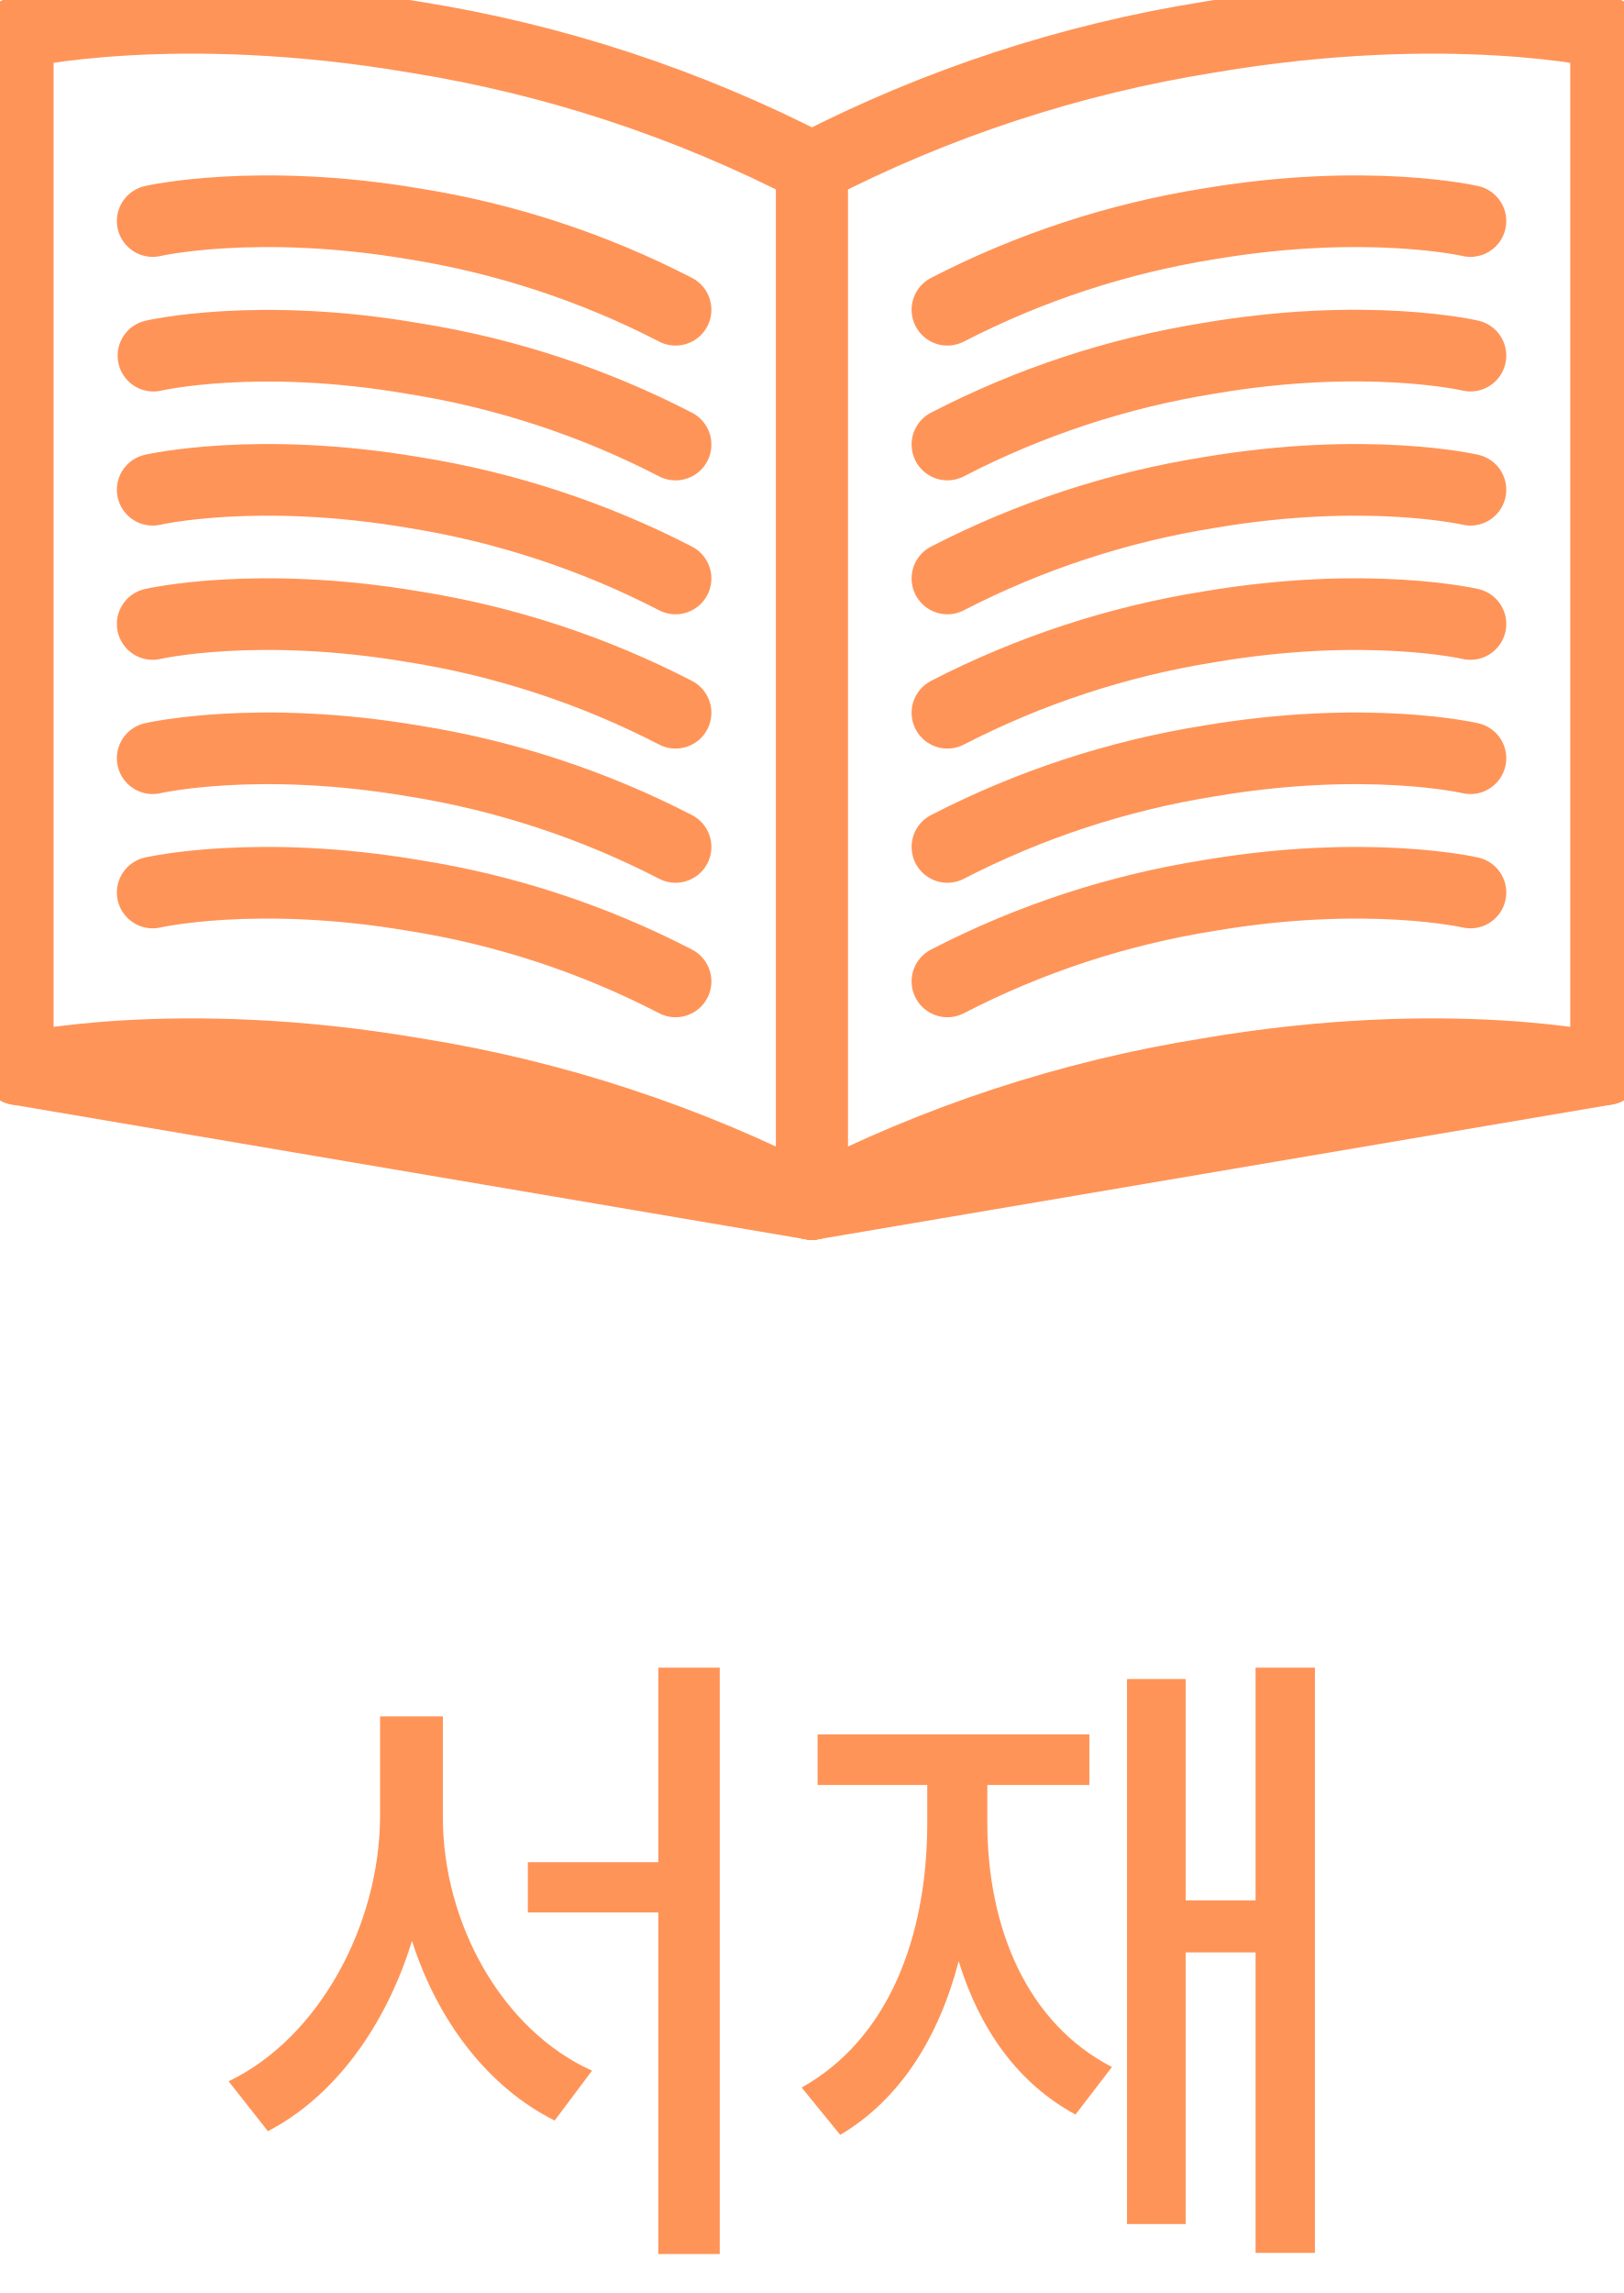
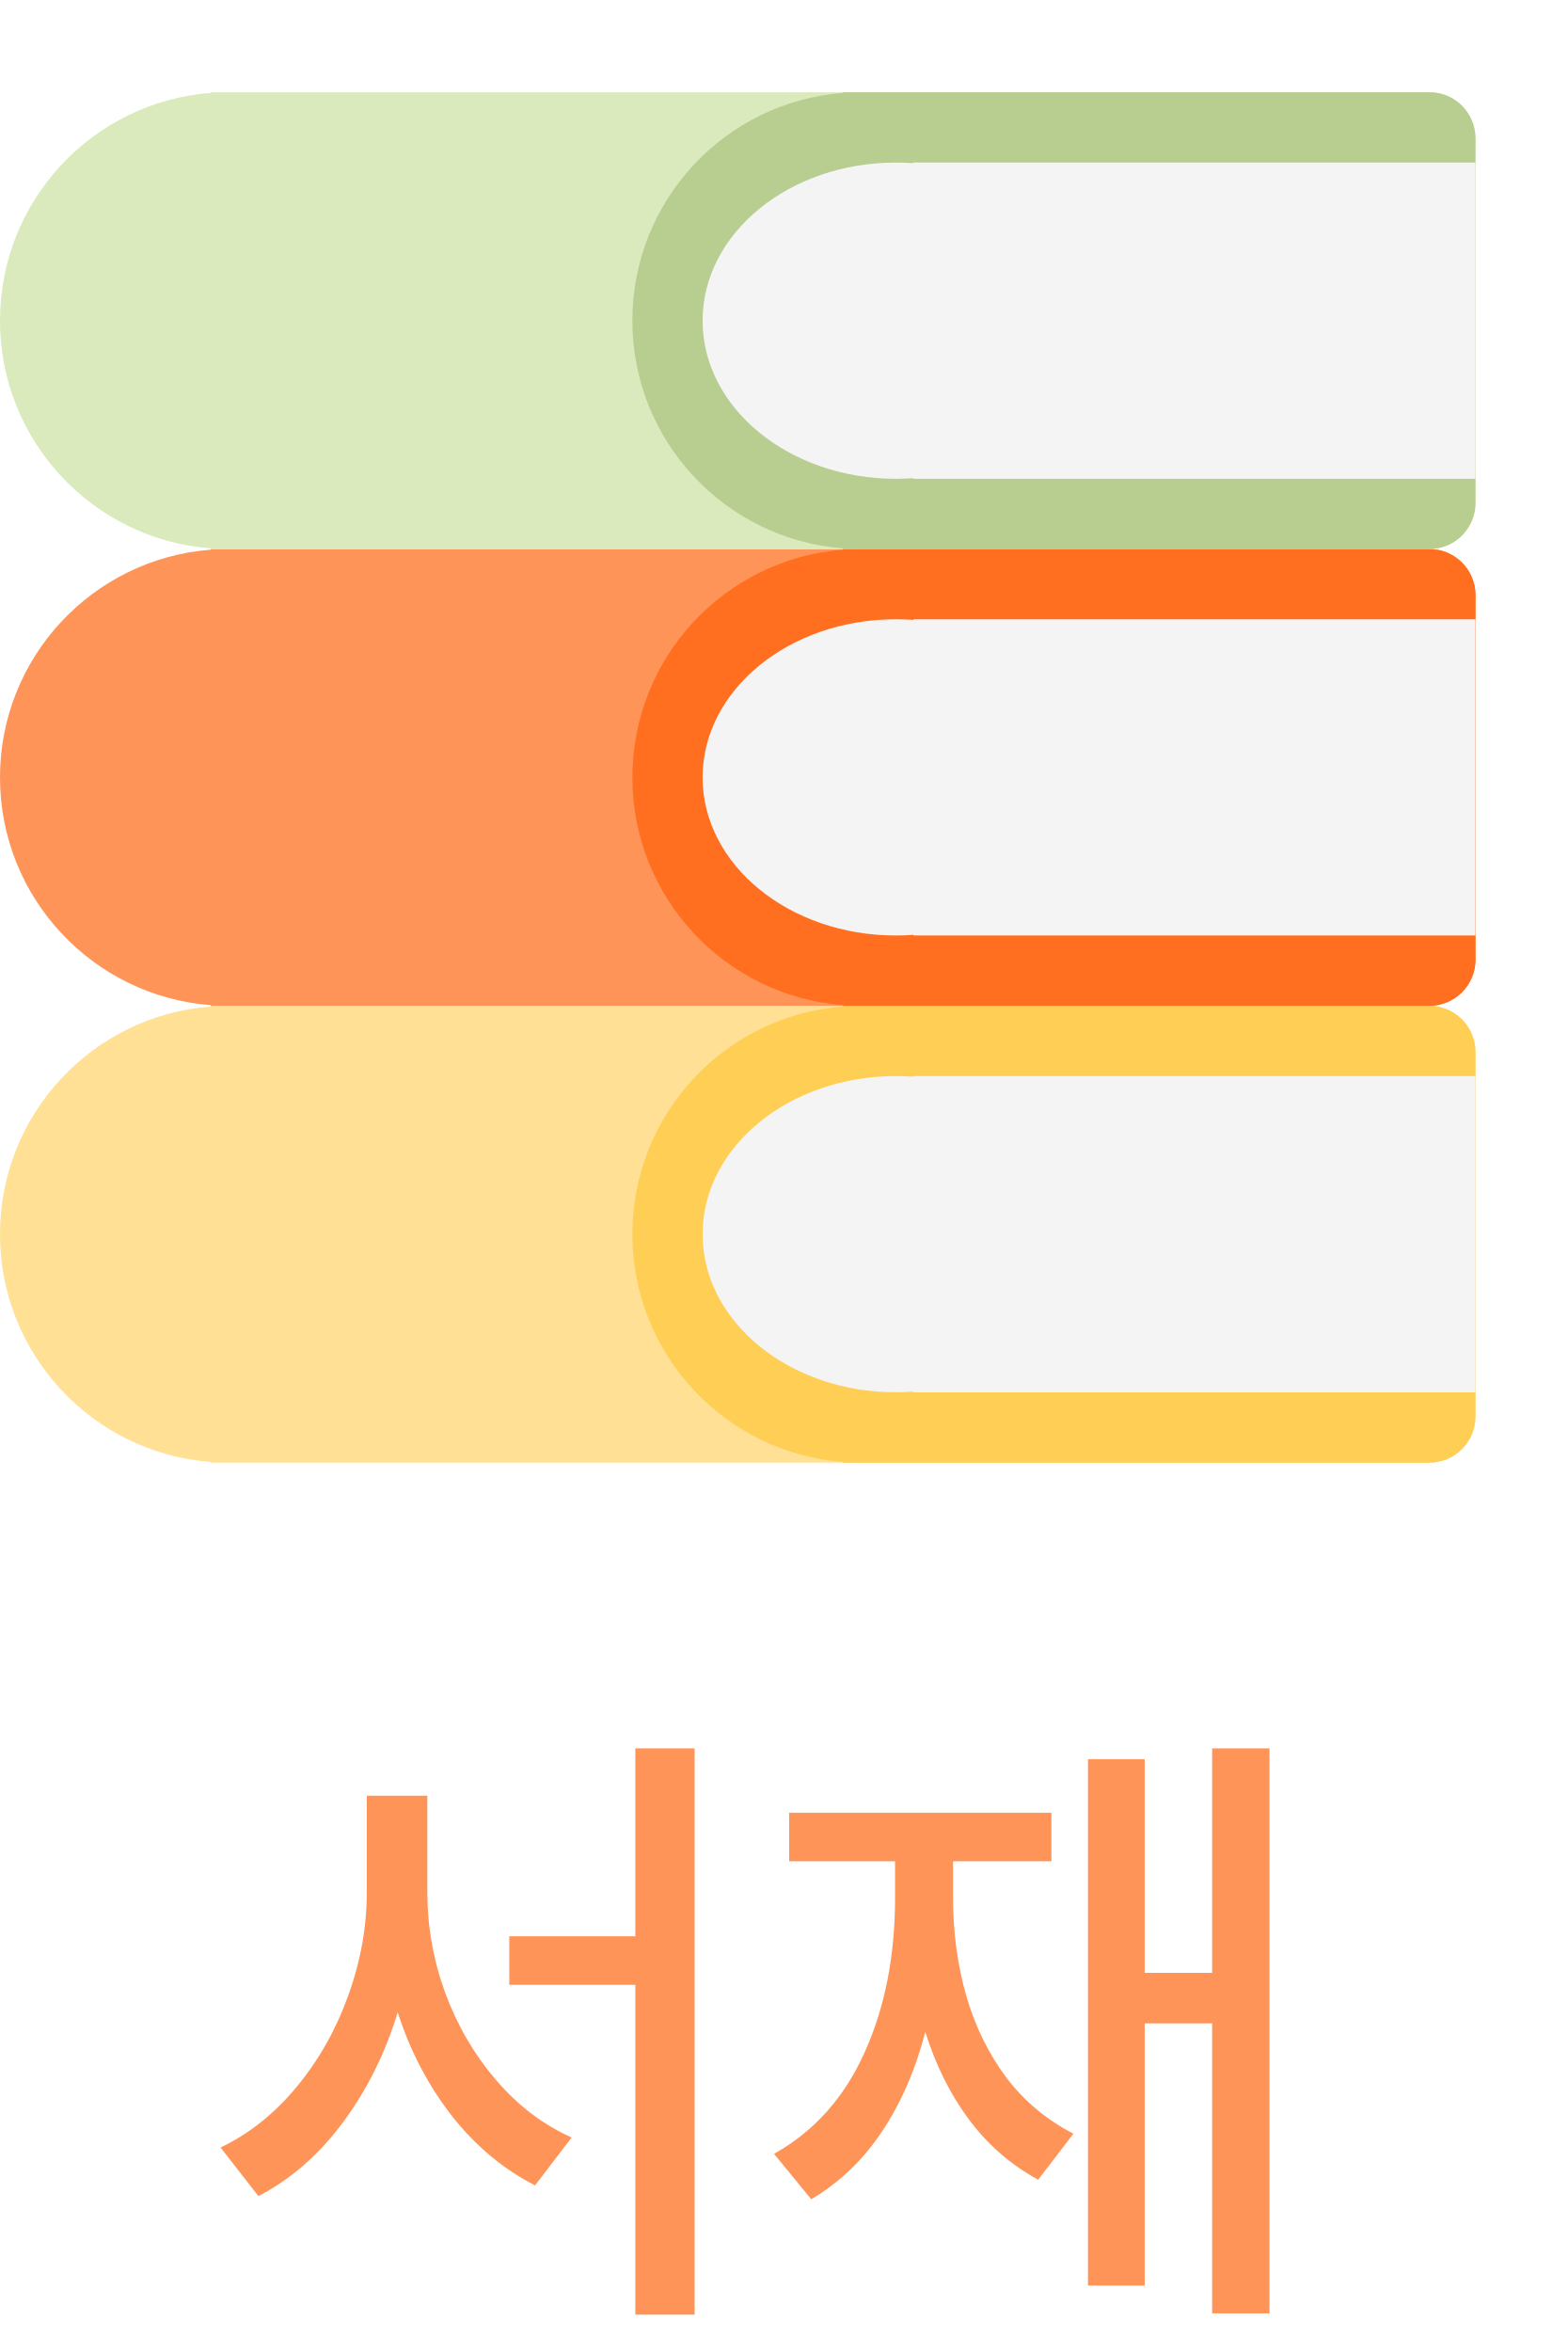
- <svg xmlns="http://www.w3.org/2000/svg" width="34" height="48" viewBox="0 0 34 48" fill="none">
-   <path d="M13.784 38.981H11.052V40.035H13.784V47.184H15.07V34.91H13.784V38.981ZM9.273 35.93H7.958V38.028C7.949 40.296 6.682 42.66 4.787 43.568L5.609 44.613C7.016 43.883 8.084 42.394 8.626 40.629C9.162 42.307 10.216 43.689 11.613 44.39L12.396 43.346C10.525 42.505 9.268 40.271 9.273 38.028V35.93ZM26.289 39.783H24.825V35.147H23.597V46.556H24.825V40.871H26.289V47.16H27.532V34.91H26.289V39.783ZM20.672 37.366H22.809V36.307H17.119V37.366H19.415V38.149C19.415 40.586 18.579 42.698 16.785 43.699L17.593 44.69C18.84 43.95 19.652 42.664 20.073 41.055C20.508 42.471 21.31 43.612 22.519 44.264L23.282 43.269C21.499 42.35 20.672 40.354 20.672 38.149V37.366Z" fill="#FF9458" />
-   <path d="M0.372 0.685V22.382L17 25.204V3.506" stroke="#FF9458" stroke-width="1.5" stroke-linecap="round" stroke-linejoin="round" />
-   <path d="M17 3.506C14.392 2.161 11.586 1.239 8.688 0.778C3.663 -0.075 0.372 0.685 0.372 0.685" stroke="#FF9458" stroke-width="1.5" stroke-linecap="round" stroke-linejoin="round" />
-   <path d="M14.145 6.484C12.428 5.598 10.581 4.991 8.673 4.686C5.364 4.128 3.197 4.627 3.197 4.627" stroke="#FF9458" stroke-width="1.5" stroke-linecap="round" stroke-linejoin="round" />
-   <path d="M14.145 9.306C12.429 8.419 10.582 7.812 8.674 7.508C5.379 6.938 3.213 7.445 3.213 7.445" stroke="#FF9458" stroke-width="1.5" stroke-linecap="round" stroke-linejoin="round" />
-   <path d="M14.145 12.109C12.428 11.223 10.581 10.616 8.673 10.311C5.364 9.749 3.197 10.252 3.197 10.252" stroke="#FF9458" stroke-width="1.5" stroke-linecap="round" stroke-linejoin="round" />
-   <path d="M14.145 14.92C12.428 14.033 10.581 13.426 8.673 13.122C5.364 12.56 3.197 13.062 3.197 13.062" stroke="#FF9458" stroke-width="1.5" stroke-linecap="round" stroke-linejoin="round" />
-   <path d="M14.145 17.729C12.428 16.843 10.581 16.236 8.673 15.931C5.364 15.369 3.197 15.872 3.197 15.872" stroke="#FF9458" stroke-width="1.5" stroke-linecap="round" stroke-linejoin="round" />
-   <path d="M14.145 20.544C12.429 19.655 10.581 19.048 8.673 18.746C5.364 18.184 3.197 18.683 3.197 18.683" stroke="#FF9458" stroke-width="1.5" stroke-linecap="round" stroke-linejoin="round" />
-   <path d="M17 25.203C14.392 23.858 11.586 22.936 8.688 22.475C3.663 21.618 0.372 22.381 0.372 22.381" stroke="#FF9458" stroke-width="1.5" stroke-linecap="round" stroke-linejoin="round" />
-   <path d="M33.628 0.685V22.382L17 25.204V3.506" stroke="#FF9458" stroke-width="1.5" stroke-linecap="round" stroke-linejoin="round" />
-   <path d="M17 3.506C19.608 2.161 22.414 1.239 25.312 0.778C30.337 -0.075 33.628 0.685 33.628 0.685" stroke="#FF9458" stroke-width="1.5" stroke-linecap="round" stroke-linejoin="round" />
-   <path d="M19.837 6.484C21.555 5.598 23.403 4.991 25.312 4.686C28.622 4.128 30.788 4.627 30.788 4.627" stroke="#FF9458" stroke-width="1.5" stroke-linecap="round" stroke-linejoin="round" />
-   <path d="M19.837 9.305C21.555 8.416 23.403 7.807 25.312 7.5C28.622 6.937 30.788 7.444 30.788 7.444" stroke="#FF9458" stroke-width="1.5" stroke-linecap="round" stroke-linejoin="round" />
-   <path d="M19.837 12.109C21.555 11.223 23.403 10.616 25.312 10.311C28.622 9.749 30.788 10.252 30.788 10.252" stroke="#FF9458" stroke-width="1.5" stroke-linecap="round" stroke-linejoin="round" />
-   <path d="M19.837 14.92C21.555 14.034 23.403 13.427 25.312 13.122C28.622 12.56 30.788 13.062 30.788 13.062" stroke="#FF9458" stroke-width="1.5" stroke-linecap="round" stroke-linejoin="round" />
-   <path d="M19.837 17.729C21.555 16.843 23.403 16.236 25.312 15.931C28.622 15.369 30.788 15.872 30.788 15.872" stroke="#FF9458" stroke-width="1.5" stroke-linecap="round" stroke-linejoin="round" />
-   <path d="M19.837 20.544C21.554 19.656 23.403 19.049 25.312 18.746C28.622 18.184 30.788 18.683 30.788 18.683" stroke="#FF9458" stroke-width="1.5" stroke-linecap="round" stroke-linejoin="round" />
-   <path d="M17 25.203C19.608 23.858 22.414 22.936 25.312 22.475C30.337 21.618 33.628 22.381 33.628 22.381" stroke="#FF9458" stroke-width="1.5" stroke-linecap="round" stroke-linejoin="round" />
+ <svg xmlns="http://www.w3.org/2000/svg" width="34" height="51" viewBox="0 0 34 51" fill="none">
+   <path d="M9.268 41.029C9.268 41.772 9.397 42.501 9.657 43.217C9.922 43.928 10.291 44.559 10.765 45.11C11.239 45.662 11.783 46.074 12.398 46.348L11.605 47.387C10.922 47.04 10.323 46.541 9.808 45.89C9.293 45.233 8.898 44.481 8.625 43.634C8.352 44.532 7.953 45.331 7.429 46.033C6.909 46.73 6.301 47.259 5.604 47.619L4.783 46.566C5.403 46.27 5.952 45.833 6.431 45.254C6.914 44.671 7.287 44.01 7.552 43.272C7.821 42.529 7.955 41.781 7.955 41.029V38.938H9.268V41.029ZM11.045 41.986H13.779V37.912H15.065V50.19H13.779V43.039H11.045V41.986ZM27.533 50.162H26.289V43.873H24.826V49.56H23.596V38.145H24.826V42.779H26.289V37.912H27.533V50.162ZM16.787 46.703C17.658 46.215 18.311 45.484 18.749 44.509C19.191 43.533 19.412 42.415 19.412 41.152V40.359H17.115V39.307H22.803V40.359H20.67V41.152C20.67 41.904 20.766 42.613 20.957 43.278C21.148 43.939 21.438 44.529 21.825 45.049C22.217 45.564 22.703 45.969 23.281 46.266L22.516 47.264C21.928 46.945 21.429 46.512 21.019 45.965C20.608 45.413 20.292 44.778 20.068 44.058C19.854 44.883 19.54 45.605 19.125 46.225C18.715 46.84 18.204 47.328 17.594 47.688L16.787 46.703Z" fill="#FF9458" />
+   <path fill-rule="evenodd" clip-rule="evenodd" d="M4.952 21.811H31C31.552 21.811 32 22.258 32 22.811V30.715C32 31.267 31.552 31.715 31 31.715H4.952H4.579C4.575 31.715 4.572 31.712 4.572 31.708C4.572 31.704 4.569 31.701 4.565 31.7C2.011 31.503 0 29.367 0 26.763C0 24.158 2.011 22.023 4.565 21.826C4.569 21.825 4.572 21.822 4.572 21.818C4.572 21.814 4.575 21.811 4.579 21.811H4.952Z" fill="#FFE094" />
+   <path fill-rule="evenodd" clip-rule="evenodd" d="M4.952 11.905H31C31.552 11.905 32 12.353 32 12.905V20.81C32 21.362 31.552 21.81 31 21.81H4.952H4.579C4.575 21.81 4.572 21.807 4.572 21.802C4.572 21.799 4.569 21.795 4.565 21.795C2.011 21.597 0 19.462 0 16.858C0 14.253 2.011 12.118 4.565 11.92C4.569 11.92 4.572 11.917 4.572 11.913C4.572 11.909 4.575 11.905 4.579 11.905H4.952Z" fill="#FF9458" />
+   <path fill-rule="evenodd" clip-rule="evenodd" d="M4.952 2H31C31.552 2 32 2.448 32 3V10.905C32 11.457 31.552 11.905 31 11.905H4.952H4.579C4.575 11.905 4.572 11.901 4.572 11.897C4.572 11.893 4.569 11.89 4.565 11.89C2.011 11.692 0 9.557 0 6.952C0 4.348 2.011 2.213 4.565 2.015C4.569 2.015 4.572 2.011 4.572 2.007C4.572 2.003 4.575 2 4.579 2H4.952Z" fill="#DAEABC" />
+   <path fill-rule="evenodd" clip-rule="evenodd" d="M18.667 21.811H31C31.552 21.811 32 22.258 32 22.811V30.715C32 31.267 31.552 31.715 31 31.715H18.667H18.294C18.289 31.715 18.286 31.712 18.286 31.708C18.286 31.704 18.283 31.701 18.279 31.7C15.725 31.502 13.715 29.367 13.715 26.763C13.715 24.158 15.725 22.023 18.279 21.826C18.283 21.825 18.286 21.822 18.286 21.818C18.286 21.814 18.289 21.811 18.294 21.811H18.667Z" fill="#FFCE54" />
+   <path fill-rule="evenodd" clip-rule="evenodd" d="M18.667 11.905H31.001C31.553 11.905 32.001 12.353 32.001 12.905V20.81C32.001 21.362 31.553 21.81 31.001 21.81H18.667H18.294C18.29 21.81 18.287 21.807 18.287 21.802C18.287 21.799 18.283 21.795 18.279 21.795C15.726 21.597 13.715 19.462 13.715 16.858C13.715 14.253 15.726 12.118 18.279 11.92C18.283 11.92 18.287 11.917 18.287 11.913C18.287 11.909 18.29 11.905 18.294 11.905H18.667Z" fill="#FF6F1F" />
+   <path fill-rule="evenodd" clip-rule="evenodd" d="M18.667 2H31C31.552 2 32 2.448 32 3V10.905C32 11.457 31.552 11.905 31 11.905H18.667H18.293C18.289 11.905 18.286 11.901 18.286 11.897C18.286 11.893 18.283 11.89 18.279 11.89C15.725 11.691 13.715 9.557 13.715 6.952C13.715 4.348 15.725 2.213 18.279 2.015C18.283 2.015 18.286 2.011 18.286 2.008C18.286 2.003 18.289 2 18.293 2H18.667Z" fill="#B8CD90" />
+   <path fill-rule="evenodd" clip-rule="evenodd" d="M19.81 23.347V23.333H32V30.19H19.81V30.176C19.684 30.185 19.557 30.19 19.429 30.19C17.114 30.19 15.238 28.655 15.238 26.762C15.238 24.868 17.114 23.333 19.429 23.333C19.557 23.333 19.684 23.338 19.81 23.347Z" fill="#F4F4F4" />
+   <path fill-rule="evenodd" clip-rule="evenodd" d="M19.81 13.442V13.428H32V20.285H19.81V20.271C19.684 20.281 19.557 20.285 19.429 20.285C17.114 20.285 15.238 18.75 15.238 16.857C15.238 14.963 17.114 13.428 19.429 13.428C19.557 13.428 19.684 13.433 19.81 13.442Z" fill="#F4F4F4" />
+   <path fill-rule="evenodd" clip-rule="evenodd" d="M32 3.524H19.81V3.538C19.684 3.529 19.557 3.525 19.429 3.525C17.114 3.525 15.238 5.06 15.238 6.953C15.238 8.847 17.114 10.382 19.429 10.382C19.557 10.382 19.684 10.377 19.81 10.368V10.382H32V3.524Z" fill="#F4F4F4" />
</svg>
